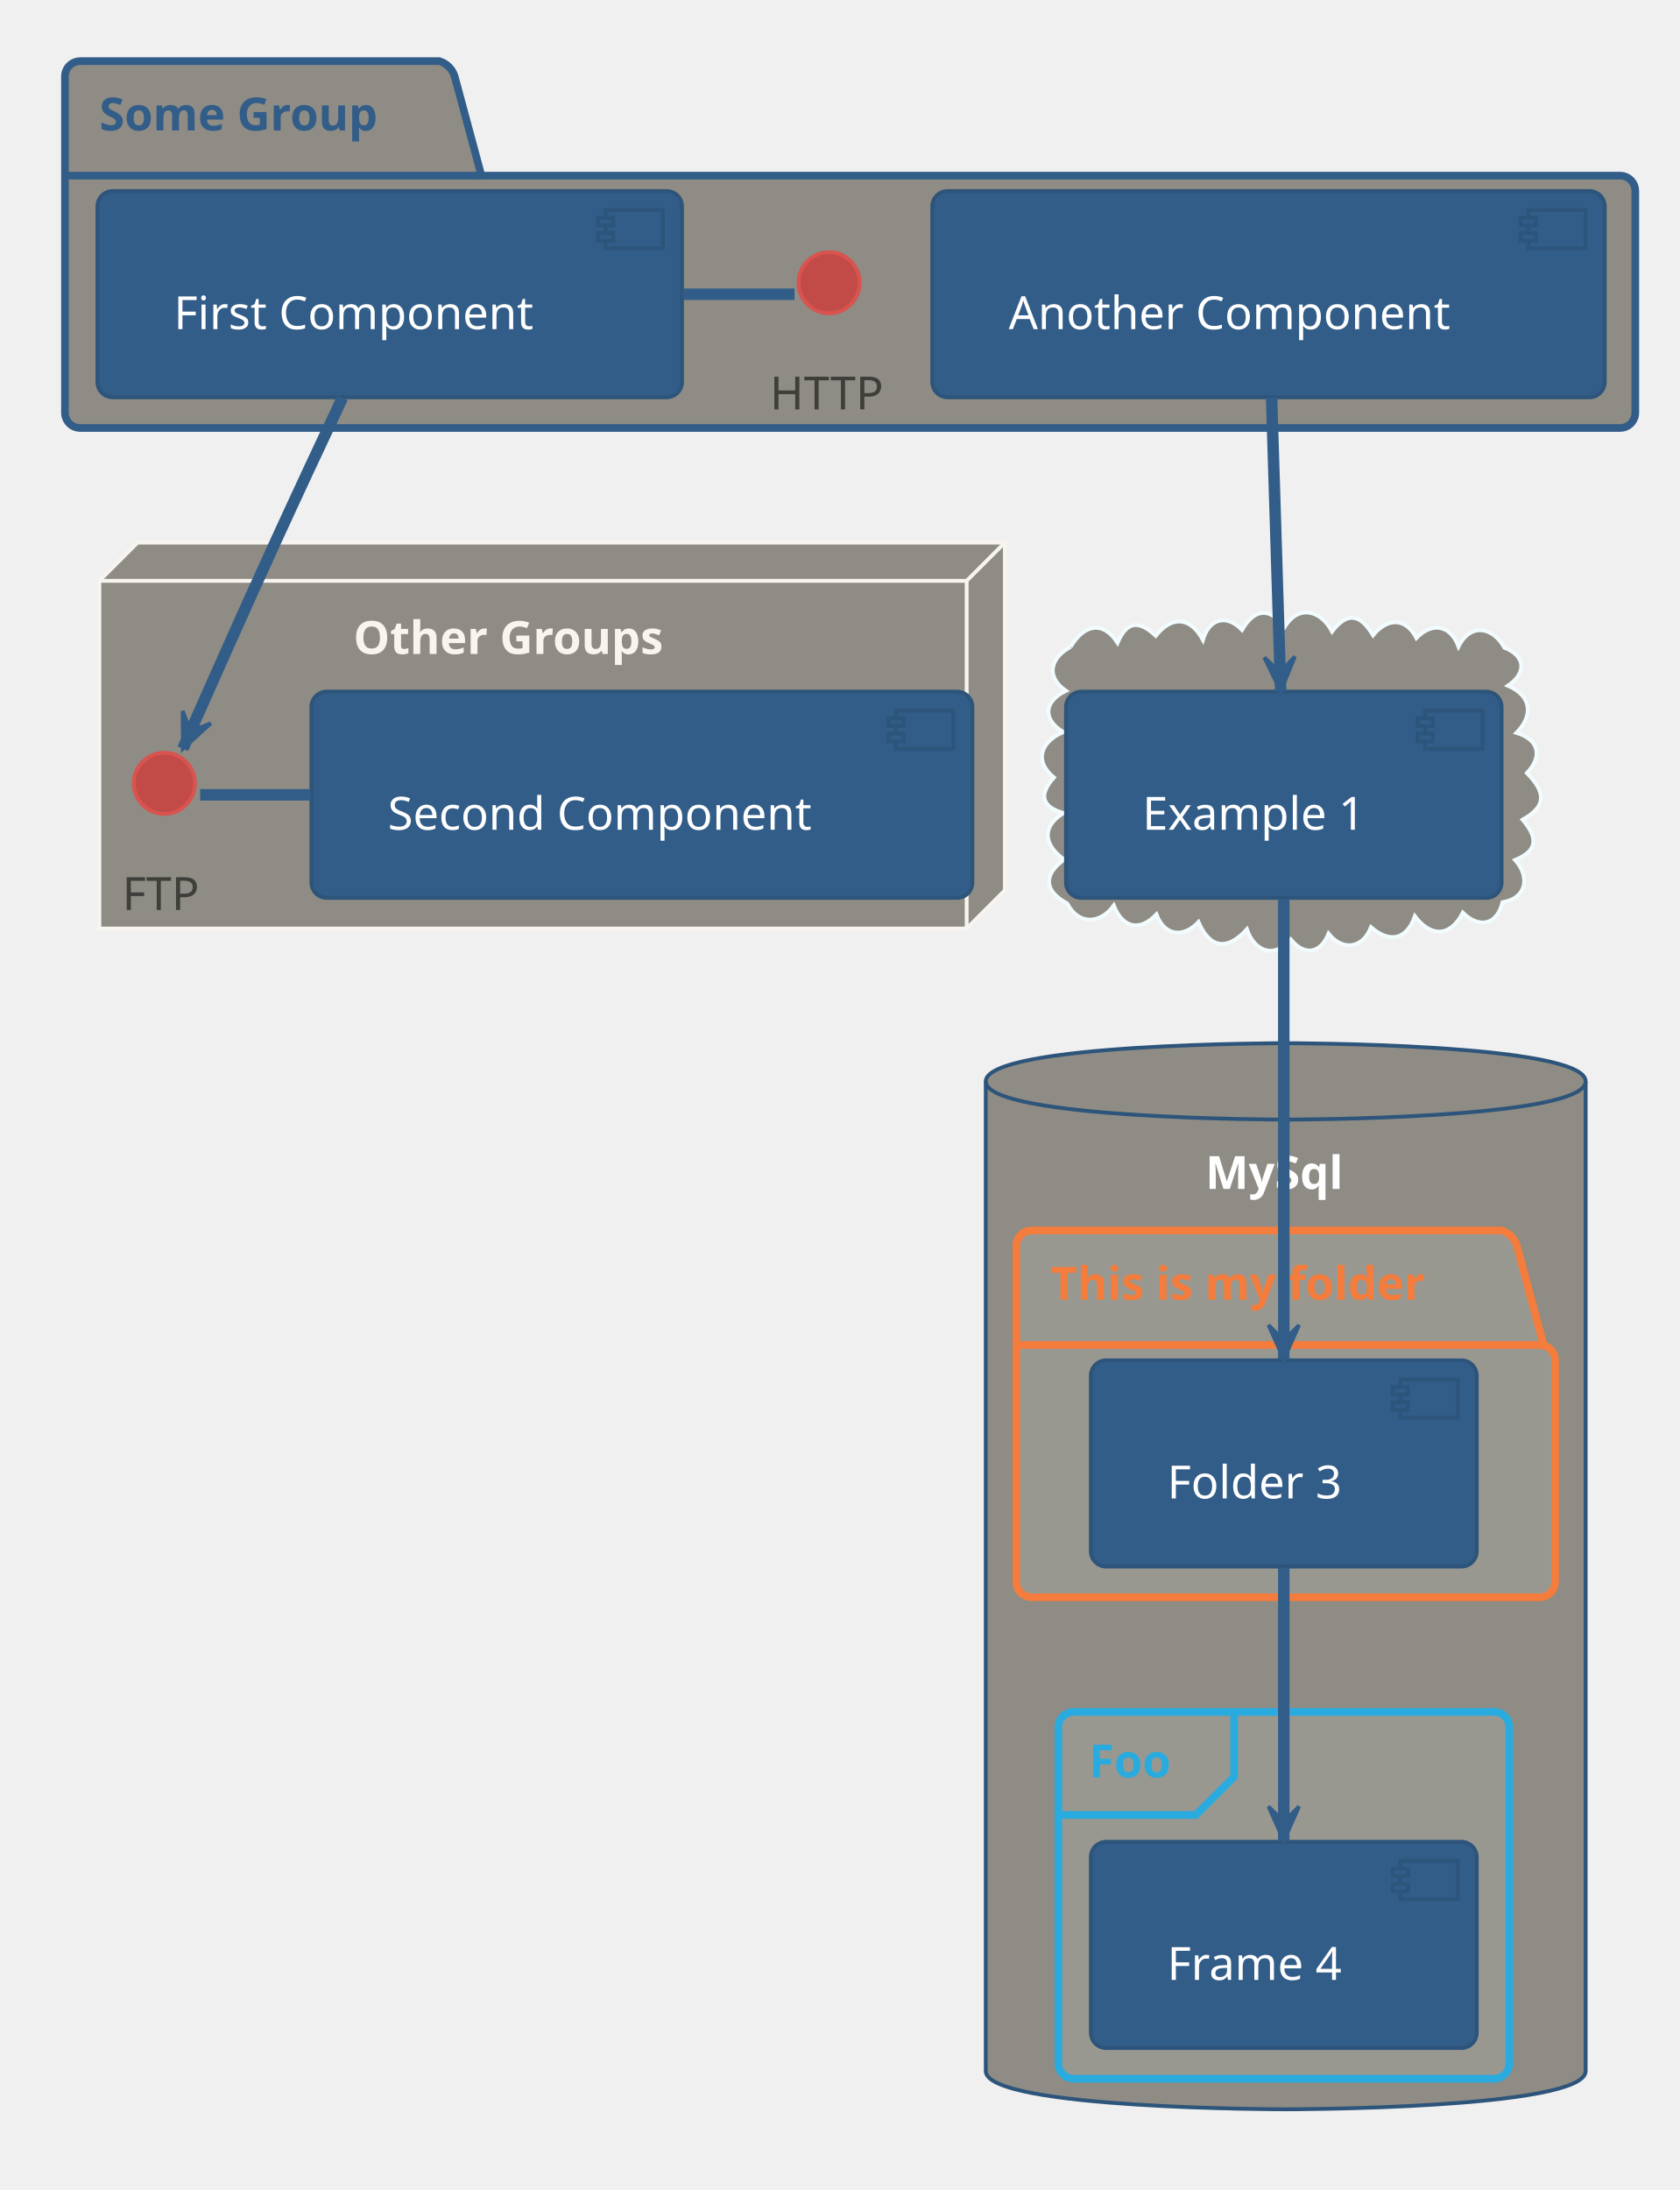
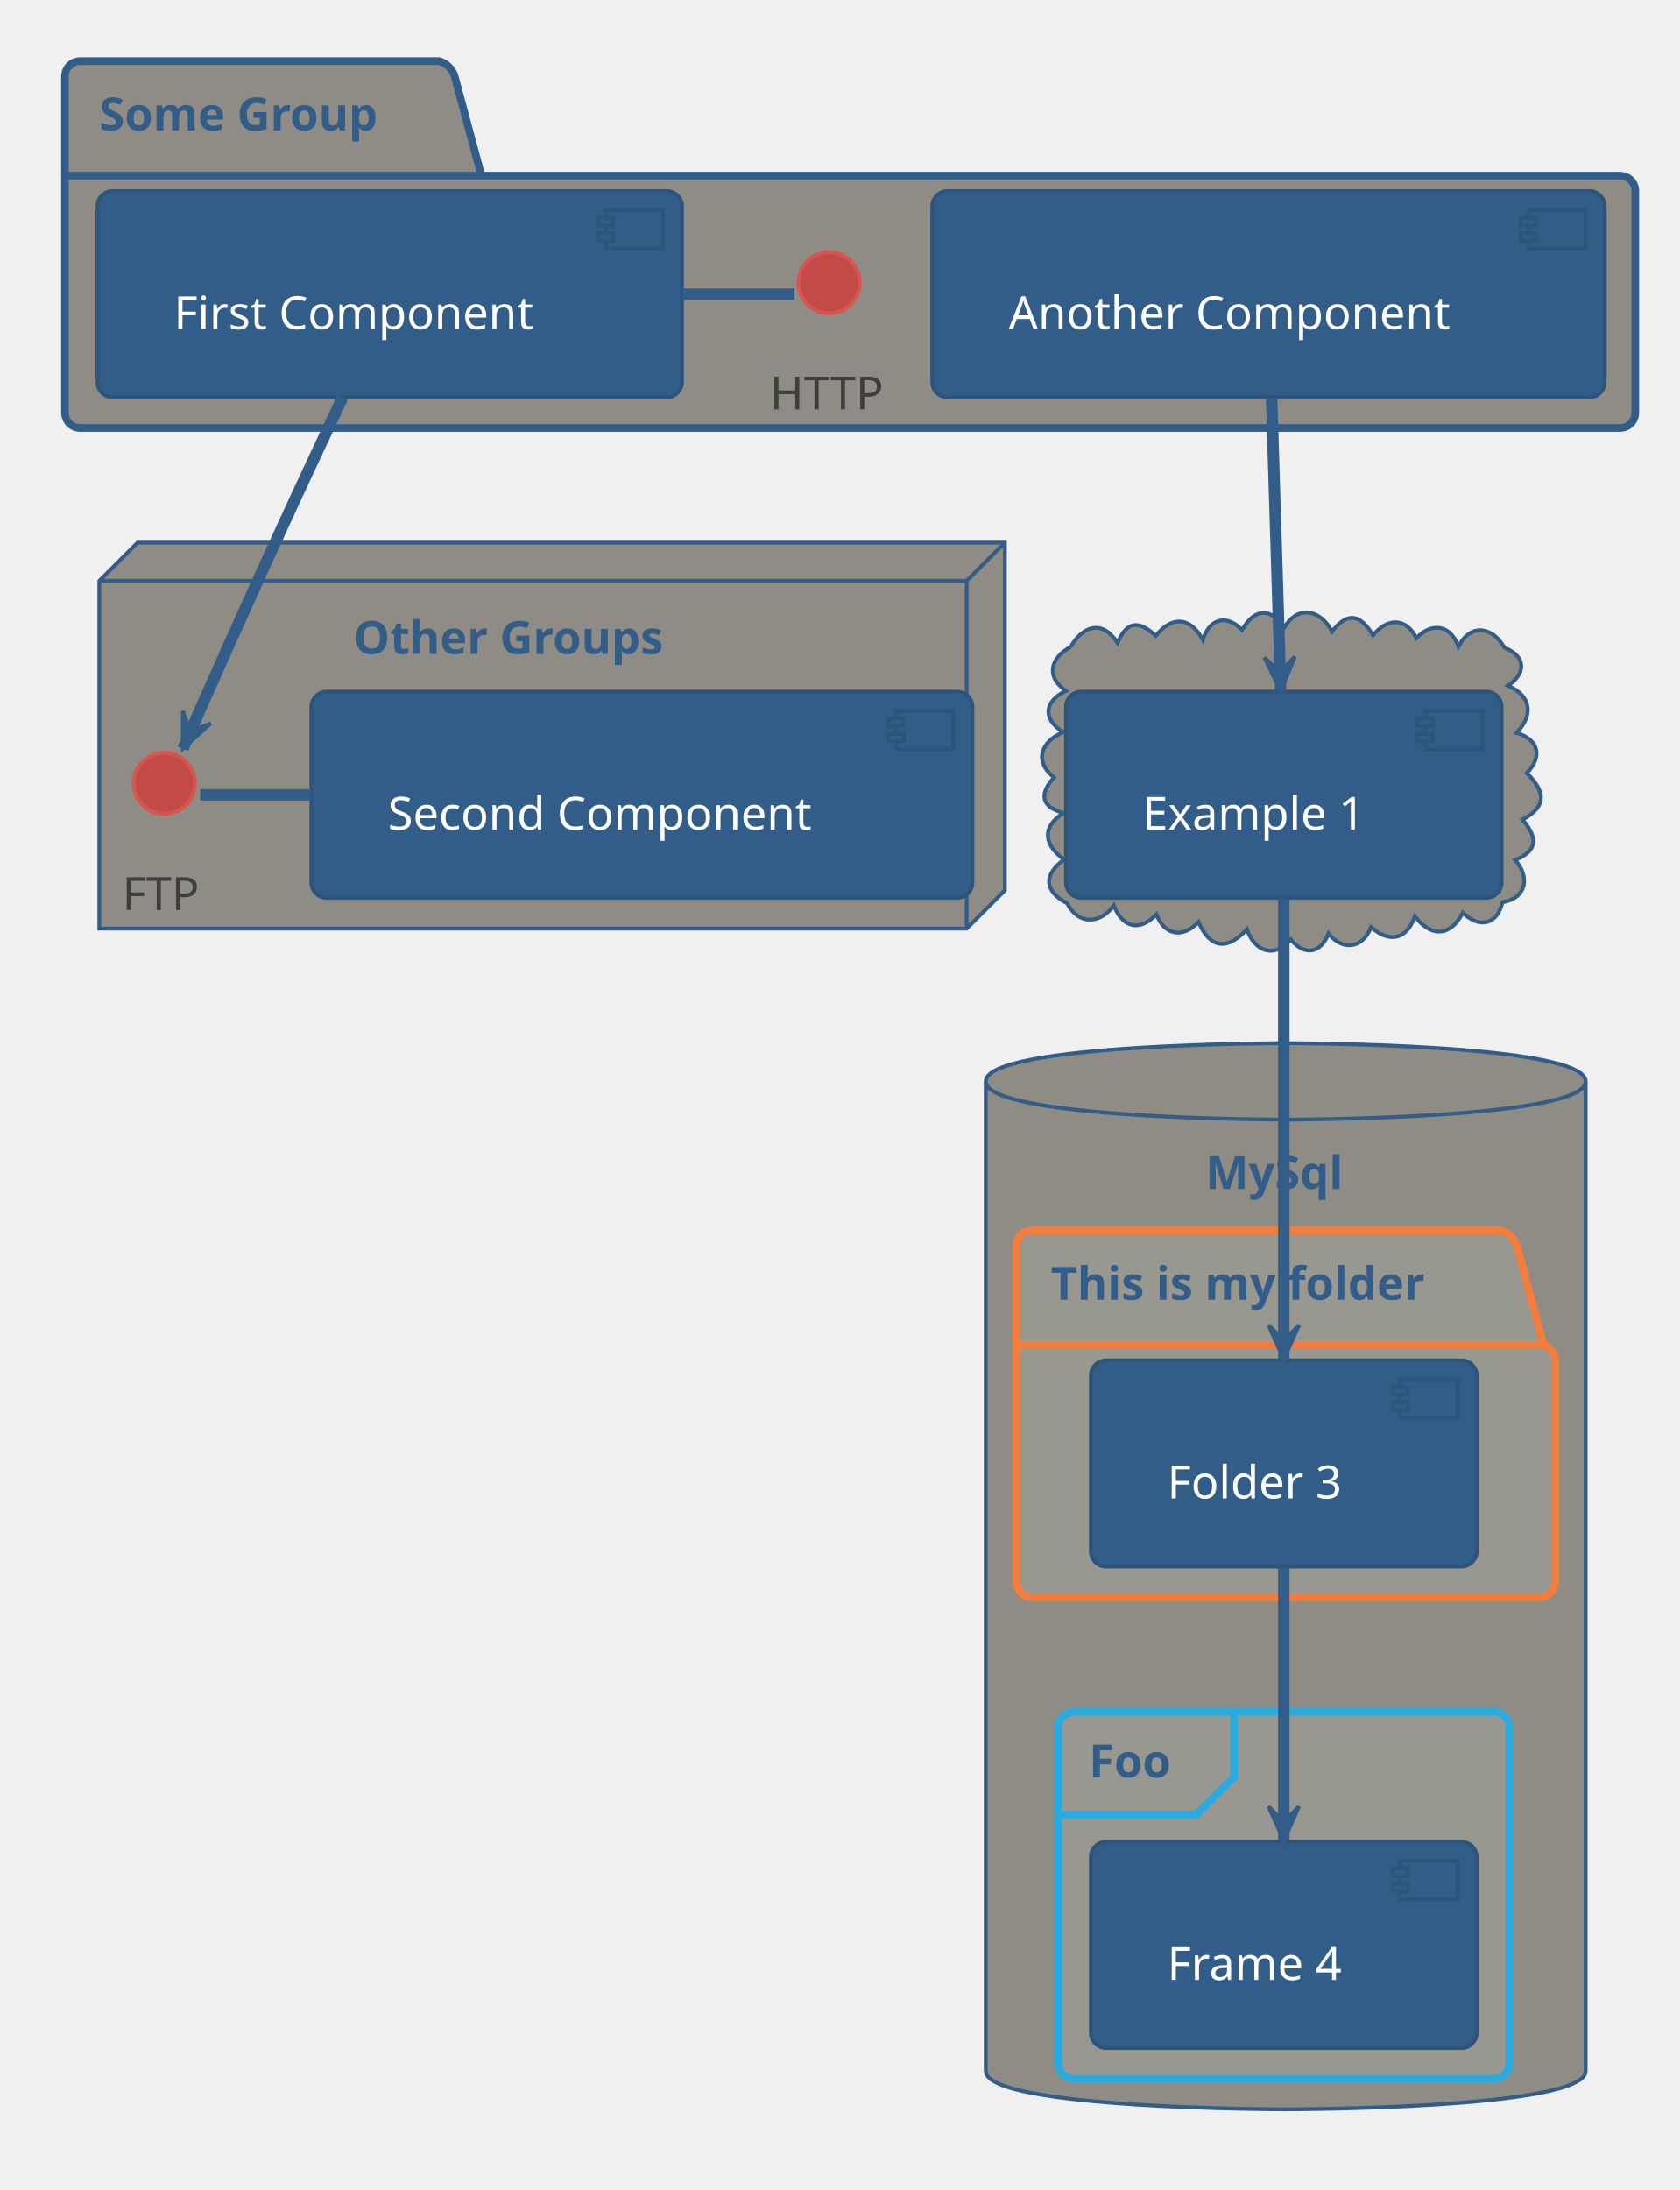
<svg xmlns="http://www.w3.org/2000/svg" contentStyleType="text/css" height="597.917px" preserveAspectRatio="none" style="width:458px;height:597px;background:#00000000;" version="1.1" viewBox="0 0 458 597" width="458.333px" zoomAndPan="magnify">
  <defs />
  <g>
    <g id="cluster_Some Group">
      <path d="M21.875,16.667 L119.792,16.667 A6.25,6.25 0 0 1 123.958,20.833 L131.25,47.884 L441.667,47.884 A4.167,4.167 0 0 1 445.833,52.051 L445.833,112.5 A4.167,4.167 0 0 1 441.667,116.667 L21.875,116.667 A4.167,4.167 0 0 1 17.708,112.5 L17.708,20.833 A4.167,4.167 0 0 1 21.875,16.667 " fill="#8E8C84" style="stroke:#325D88;stroke-width:2.083;" />
      <line style="stroke:#325D88;stroke-width:2.083;" x1="17.708" x2="131.25" y1="47.884" y2="47.884" />
      <text fill="#325D88" font-family="Verdana" font-size="12.5" font-weight="bold" lengthAdjust="spacing" textLength="89.583" x="27.083" y="35.561">Some Group</text>
    </g>
    <g id="cluster_Other Groups">
-       <polygon fill="#8E8C84" points="27.083,158.333,37.5,147.917,273.958,147.917,273.958,242.708,263.542,253.125,27.083,253.125,27.083,158.333" style="stroke:#F8F5F0;stroke-width:1.042;" />
-       <line style="stroke:#F8F5F0;stroke-width:1.042;" x1="263.542" x2="273.958" y1="158.333" y2="147.917" />
-       <line style="stroke:#F8F5F0;stroke-width:1.042;" x1="27.083" x2="263.542" y1="158.333" y2="158.333" />
-       <line style="stroke:#F8F5F0;stroke-width:1.042;" x1="263.542" x2="263.542" y1="158.333" y2="253.125" />
-       <text fill="#F8F5F0" font-family="Verdana" font-size="12.5" font-weight="bold" lengthAdjust="spacing" textLength="100" x="96.354" y="178.269">Other Groups</text>
+       <polygon fill="#8E8C84" points="27.083,158.333,37.5,147.917,273.958,147.917,273.958,242.708,263.542,253.125,27.083,253.125,27.083,158.333" style="stroke:#325D88;stroke-width:1.042;" />
+       <line style="stroke:#325D88;stroke-width:1.042;" x1="263.542" x2="273.958" y1="158.333" y2="147.917" />
+       <line style="stroke:#325D88;stroke-width:1.042;" x1="27.083" x2="263.542" y1="158.333" y2="158.333" />
+       <line style="stroke:#325D88;stroke-width:1.042;" x1="263.542" x2="263.542" y1="158.333" y2="253.125" />
+       <text fill="#325D88" font-family="Verdana" font-size="12.5" font-weight="bold" lengthAdjust="spacing" textLength="100" x="96.354" y="178.269">Other Groups</text>
    </g>
    <g id="cluster_##4211">
-       <path d="M291.894,176.347 C295.141,170.752 300.375,168.645 304.682,175.236 C307.264,169.145 310.629,169.156 315.098,173.319 C319.507,167.76 324.581,168.162 327.946,174.452 C329.643,168.69 334.311,167.265 338.62,171.724 C341.957,165.941 346.12,165.45 350.244,170.91 C354.216,164.476 360.347,166.646 363.152,172.17 C367.501,166.46 371.02,167.645 374.341,173.192 C378.026,168.579 383.132,168.077 386.157,173.936 C390.411,169.486 395.48,170.354 397.63,176.266 C400.998,169.616 407.057,170.986 410.145,176.553 C416.111,178.901 416.102,183.555 411.105,186.919 C417.55,189.672 418.123,195.003 413.432,199.772 C419.57,201.618 420.615,206.18 416.268,210.738 C421.119,215.648 422.044,219.617 415.098,223.44 C419.014,228.076 419.642,231.742 413.068,234.442 C417.028,238.812 416.437,244.813 409.621,245.958 C408.095,252.326 403.127,253.065 398.81,248.793 C395.384,255.496 390.088,255.515 385.741,249.758 C383.446,256.291 378.792,257.093 373.776,252.752 C371.527,258.578 366.064,259.324 362.202,254.508 C360.015,259.976 355.62,260.662 351.897,256.083 C347.297,261.589 341.913,259.176 339.941,253.318 C334.743,259.047 329.962,258.779 326.743,251.335 C322.638,255.742 317.51,255.19 315.283,249.254 C310.622,254.131 306.05,252.861 303.648,246.841 C300.035,251.84 294.076,252.324 290.955,246.276 C284.649,242.884 284.385,238.535 290.113,234.297 C284.822,230.571 283.664,225.534 289.941,221.65 C283.779,219.86 283.286,216.487 287.337,211.954 C281.599,207.203 284.13,201.963 289.886,199.579 C284.068,195.992 284.711,191.147 290.612,188.316 C284.817,184.294 286.596,179.182 291.894,176.347 " fill="#8E8C84" style="stroke:#F2FCFE;stroke-width:1.042;" />
+       <path d="M291.894,176.347 C295.141,170.752 300.375,168.645 304.682,175.236 C307.264,169.145 310.629,169.156 315.098,173.319 C319.507,167.76 324.581,168.162 327.946,174.452 C329.643,168.69 334.311,167.265 338.62,171.724 C341.957,165.941 346.12,165.45 350.244,170.91 C354.216,164.476 360.347,166.646 363.152,172.17 C367.501,166.46 371.02,167.645 374.341,173.192 C378.026,168.579 383.132,168.077 386.157,173.936 C390.411,169.486 395.48,170.354 397.63,176.266 C400.998,169.616 407.057,170.986 410.145,176.553 C416.111,178.901 416.102,183.555 411.105,186.919 C417.55,189.672 418.123,195.003 413.432,199.772 C419.57,201.618 420.615,206.18 416.268,210.738 C421.119,215.648 422.044,219.617 415.098,223.44 C419.014,228.076 419.642,231.742 413.068,234.442 C417.028,238.812 416.437,244.813 409.621,245.958 C408.095,252.326 403.127,253.065 398.81,248.793 C395.384,255.496 390.088,255.515 385.741,249.758 C383.446,256.291 378.792,257.093 373.776,252.752 C371.527,258.578 366.064,259.324 362.202,254.508 C360.015,259.976 355.62,260.662 351.897,256.083 C347.297,261.589 341.913,259.176 339.941,253.318 C334.743,259.047 329.962,258.779 326.743,251.335 C322.638,255.742 317.51,255.19 315.283,249.254 C310.622,254.131 306.05,252.861 303.648,246.841 C300.035,251.84 294.076,252.324 290.955,246.276 C284.649,242.884 284.385,238.535 290.113,234.297 C284.822,230.571 283.664,225.534 289.941,221.65 C283.779,219.86 283.286,216.487 287.337,211.954 C281.599,207.203 284.13,201.963 289.886,199.579 C284.068,195.992 284.711,191.147 290.612,188.316 C284.817,184.294 286.596,179.182 291.894,176.347 " fill="#8E8C84" style="stroke:#325D88;stroke-width:1.042;" />
    </g>
    <g id="cluster_MySql">
-       <path d="M268.75,294.792 C268.75,284.375 350.521,284.375 350.521,284.375 C350.521,284.375 432.292,284.375 432.292,294.792 L432.292,564.583 C432.292,575 350.521,575 350.521,575 C350.521,575 268.75,575 268.75,564.583 L268.75,294.792 " fill="#8E8C84" style="stroke:#2D547A;stroke-width:1.042;" />
-       <path d="M268.75,294.792 C268.75,305.208 350.521,305.208 350.521,305.208 C350.521,305.208 432.292,305.208 432.292,294.792 " fill="none" style="stroke:#2D547A;stroke-width:1.042;" />
-       <text fill="#FFFFFF" font-family="Verdana" font-size="12.5" font-weight="bold" lengthAdjust="spacing" textLength="43.75" x="328.646" y="324.103">MySql</text>
+       <path d="M268.75,294.792 C268.75,284.375 350.521,284.375 350.521,284.375 C350.521,284.375 432.292,284.375 432.292,294.792 L432.292,564.583 C432.292,575 350.521,575 350.521,575 C350.521,575 268.75,575 268.75,564.583 L268.75,294.792 " fill="#8E8C84" style="stroke:#325D88;stroke-width:1.042;" />
+       <path d="M268.75,294.792 C268.75,305.208 350.521,305.208 350.521,305.208 C350.521,305.208 432.292,305.208 432.292,294.792 " fill="none" style="stroke:#325D88;stroke-width:1.042;" />
+       <text fill="#325D88" font-family="Verdana" font-size="12.5" font-weight="bold" lengthAdjust="spacing" textLength="43.75" x="328.646" y="324.103">MySql</text>
    </g>
    <g id="cluster_This is my folder">
      <path d="M281.25,335.417 L409.375,335.417 A6.25,6.25 0 0 1 413.542,339.583 L420.833,366.634 L419.792,366.634 A4.167,4.167 0 0 1 423.958,370.801 L423.958,431.25 A4.167,4.167 0 0 1 419.792,435.417 L281.25,435.417 A4.167,4.167 0 0 1 277.083,431.25 L277.083,339.583 A4.167,4.167 0 0 1 281.25,335.417 " fill="#999890" style="stroke:#F47C3C;stroke-width:2.083;" />
      <line style="stroke:#F47C3C;stroke-width:2.083;" x1="277.083" x2="420.833" y1="366.634" y2="366.634" />
-       <text fill="#F47C3C" font-family="Verdana" font-size="12.5" font-weight="bold" lengthAdjust="spacing" textLength="119.792" x="286.458" y="354.311">This is my folder</text>
+       <text fill="#325D88" font-family="Verdana" font-size="12.5" font-weight="bold" lengthAdjust="spacing" textLength="119.792" x="286.458" y="354.311">This is my folder</text>
    </g>
    <g id="cluster_Foo">
      <rect fill="#999890" height="100" rx="4.167" ry="4.167" style="stroke:#29ABE0;stroke-width:2.083;" width="122.917" x="288.542" y="466.667" />
      <path d="M336.458,466.667 L336.458,484.342 L326.042,494.759 L288.542,494.759 " fill="none" style="stroke:#29ABE0;stroke-width:2.083;" />
-       <text fill="#29ABE0" font-family="Verdana" font-size="12.5" font-weight="bold" lengthAdjust="spacing" textLength="27.083" x="296.875" y="484.519">Foo</text>
+       <text fill="#325D88" font-family="Verdana" font-size="12.5" font-weight="bold" lengthAdjust="spacing" textLength="27.083" x="296.875" y="484.519">Foo</text>
    </g>
    <g id="elem_HTTP">
      <ellipse cx="226.042" cy="77.083" fill="#C34B47" rx="8.333" ry="8.333" style="stroke:#D9534F;stroke-width:1.042;" />
      <text fill="#3E3F3A" font-family="&quot;Verdana&quot;" font-size="12.5" lengthAdjust="spacing" textLength="32.292" x="209.896" y="111.603">HTTP</text>
    </g>
    <g id="elem_First Component">
      <rect fill="#325D88" height="56.217" rx="4.167" ry="4.167" style="stroke:#2D547A;stroke-width:1.042;" width="159.375" x="26.562" y="52.083" />
      <rect fill="#325D88" height="10.417" style="stroke:#2D547A;stroke-width:1.042;" width="15.625" x="165.104" y="57.292" />
      <rect fill="#325D88" height="2.083" style="stroke:#2D547A;stroke-width:1.042;" width="4.167" x="163.021" y="59.375" />
      <rect fill="#325D88" height="2.083" style="stroke:#2D547A;stroke-width:1.042;" width="4.167" x="163.021" y="63.542" />
      <text fill="#FFFFFF" font-family="&quot;Verdana&quot;" font-size="12.5" lengthAdjust="spacing" textLength="107.292" x="47.396" y="89.728">First Component</text>
    </g>
    <g id="elem_Another Component">
      <rect fill="#325D88" height="56.217" rx="4.167" ry="4.167" style="stroke:#2D547A;stroke-width:1.042;" width="183.333" x="254.167" y="52.083" />
      <rect fill="#325D88" height="10.417" style="stroke:#2D547A;stroke-width:1.042;" width="15.625" x="416.667" y="57.292" />
      <rect fill="#325D88" height="2.083" style="stroke:#2D547A;stroke-width:1.042;" width="4.167" x="414.583" y="59.375" />
      <rect fill="#325D88" height="2.083" style="stroke:#2D547A;stroke-width:1.042;" width="4.167" x="414.583" y="63.542" />
      <text fill="#FFFFFF" font-family="&quot;Verdana&quot;" font-size="12.5" lengthAdjust="spacing" textLength="131.25" x="275" y="89.728">Another Component</text>
    </g>
    <g id="elem_FTP">
      <ellipse cx="44.792" cy="213.542" fill="#C34B47" rx="8.333" ry="8.333" style="stroke:#D9534F;stroke-width:1.042;" />
      <text fill="#3E3F3A" font-family="&quot;Verdana&quot;" font-size="12.5" lengthAdjust="spacing" textLength="22.917" x="33.333" y="248.061">FTP</text>
    </g>
    <g id="elem_Second Component">
      <rect fill="#325D88" height="56.217" rx="4.167" ry="4.167" style="stroke:#2D547A;stroke-width:1.042;" width="180.208" x="84.896" y="188.542" />
      <rect fill="#325D88" height="10.417" style="stroke:#2D547A;stroke-width:1.042;" width="15.625" x="244.271" y="193.75" />
      <rect fill="#325D88" height="2.083" style="stroke:#2D547A;stroke-width:1.042;" width="4.167" x="242.188" y="195.833" />
      <rect fill="#325D88" height="2.083" style="stroke:#2D547A;stroke-width:1.042;" width="4.167" x="242.188" y="200" />
      <text fill="#FFFFFF" font-family="&quot;Verdana&quot;" font-size="12.5" lengthAdjust="spacing" textLength="128.125" x="105.729" y="226.186">Second Component</text>
    </g>
    <g id="elem_Example 1">
      <rect fill="#325D88" height="56.217" rx="4.167" ry="4.167" style="stroke:#2D547A;stroke-width:1.042;" width="118.75" x="290.625" y="188.542" />
      <rect fill="#325D88" height="10.417" style="stroke:#2D547A;stroke-width:1.042;" width="15.625" x="388.542" y="193.75" />
      <rect fill="#325D88" height="2.083" style="stroke:#2D547A;stroke-width:1.042;" width="4.167" x="386.458" y="195.833" />
      <rect fill="#325D88" height="2.083" style="stroke:#2D547A;stroke-width:1.042;" width="4.167" x="386.458" y="200" />
      <text fill="#FFFFFF" font-family="&quot;Verdana&quot;" font-size="12.5" lengthAdjust="spacing" textLength="66.667" x="311.458" y="226.186">Example 1</text>
    </g>
    <g id="elem_Folder 3">
      <rect fill="#325D88" height="56.217" rx="4.167" ry="4.167" style="stroke:#2D547A;stroke-width:1.042;" width="105.208" x="297.396" y="370.833" />
      <rect fill="#325D88" height="10.417" style="stroke:#2D547A;stroke-width:1.042;" width="15.625" x="381.771" y="376.042" />
      <rect fill="#325D88" height="2.083" style="stroke:#2D547A;stroke-width:1.042;" width="4.167" x="379.688" y="378.125" />
      <rect fill="#325D88" height="2.083" style="stroke:#2D547A;stroke-width:1.042;" width="4.167" x="379.688" y="382.292" />
      <text fill="#FFFFFF" font-family="&quot;Verdana&quot;" font-size="12.5" lengthAdjust="spacing" textLength="53.125" x="318.229" y="408.478">Folder 3</text>
    </g>
    <g id="elem_Frame 4">
      <rect fill="#325D88" height="56.217" rx="4.167" ry="4.167" style="stroke:#2D547A;stroke-width:1.042;" width="105.208" x="297.396" y="502.083" />
      <rect fill="#325D88" height="10.417" style="stroke:#2D547A;stroke-width:1.042;" width="15.625" x="381.771" y="507.292" />
      <rect fill="#325D88" height="2.083" style="stroke:#2D547A;stroke-width:1.042;" width="4.167" x="379.688" y="509.375" />
      <rect fill="#325D88" height="2.083" style="stroke:#2D547A;stroke-width:1.042;" width="4.167" x="379.688" y="513.542" />
      <text fill="#FFFFFF" font-family="&quot;Verdana&quot;" font-size="12.5" lengthAdjust="spacing" textLength="53.125" x="318.229" y="539.728">Frame 4</text>
    </g>
    <path d="M216.607,80.208 C209.281,80.208 198.341,80.208 186.153,80.208 " fill="none" style="stroke:#325D88;stroke-width:3.125;" />
    <path d="M54.578,216.667 C61.853,216.667 72.582,216.667 84.686,216.667 " fill="none" style="stroke:#325D88;stroke-width:3.125;" />
    <path d="M93.363,108.443 C87.681,120.51 80.955,134.898 75,147.917 C66.005,167.582 55.806,190.596 49.858,204.095 " fill="none" style="stroke:#325D88;stroke-width:3.125;" />
    <polygon fill="#325D88" points="49.858,204.095,57.451,197.196,51.958,199.328,49.825,193.835,49.858,204.095" style="stroke:#325D88;stroke-width:1.042;" />
    <path d="M346.676,108.443 C347.399,131.756 348.435,165.171 349.158,188.473 " fill="none" style="stroke:#325D88;stroke-width:3.125;" />
    <polygon fill="#325D88" points="349.158,188.473,353.032,178.973,348.997,183.267,344.703,179.231,349.158,188.473" style="stroke:#325D88;stroke-width:1.042;" />
    <path d="M350,245.078 C350,279.048 350,336.633 350,370.585 " fill="none" style="stroke:#325D88;stroke-width:3.125;" />
    <polygon fill="#325D88" points="350,370.585,354.167,361.21,350,365.377,345.833,361.21,350,370.585" style="stroke:#325D88;stroke-width:1.042;" />
    <path d="M350,427.393 C350,449.313 350,479.904 350,501.813 " fill="none" style="stroke:#325D88;stroke-width:3.125;" />
    <polygon fill="#325D88" points="350,501.813,354.167,492.438,350,496.605,345.833,492.438,350,501.813" style="stroke:#325D88;stroke-width:1.042;" />
  </g>
</svg>
